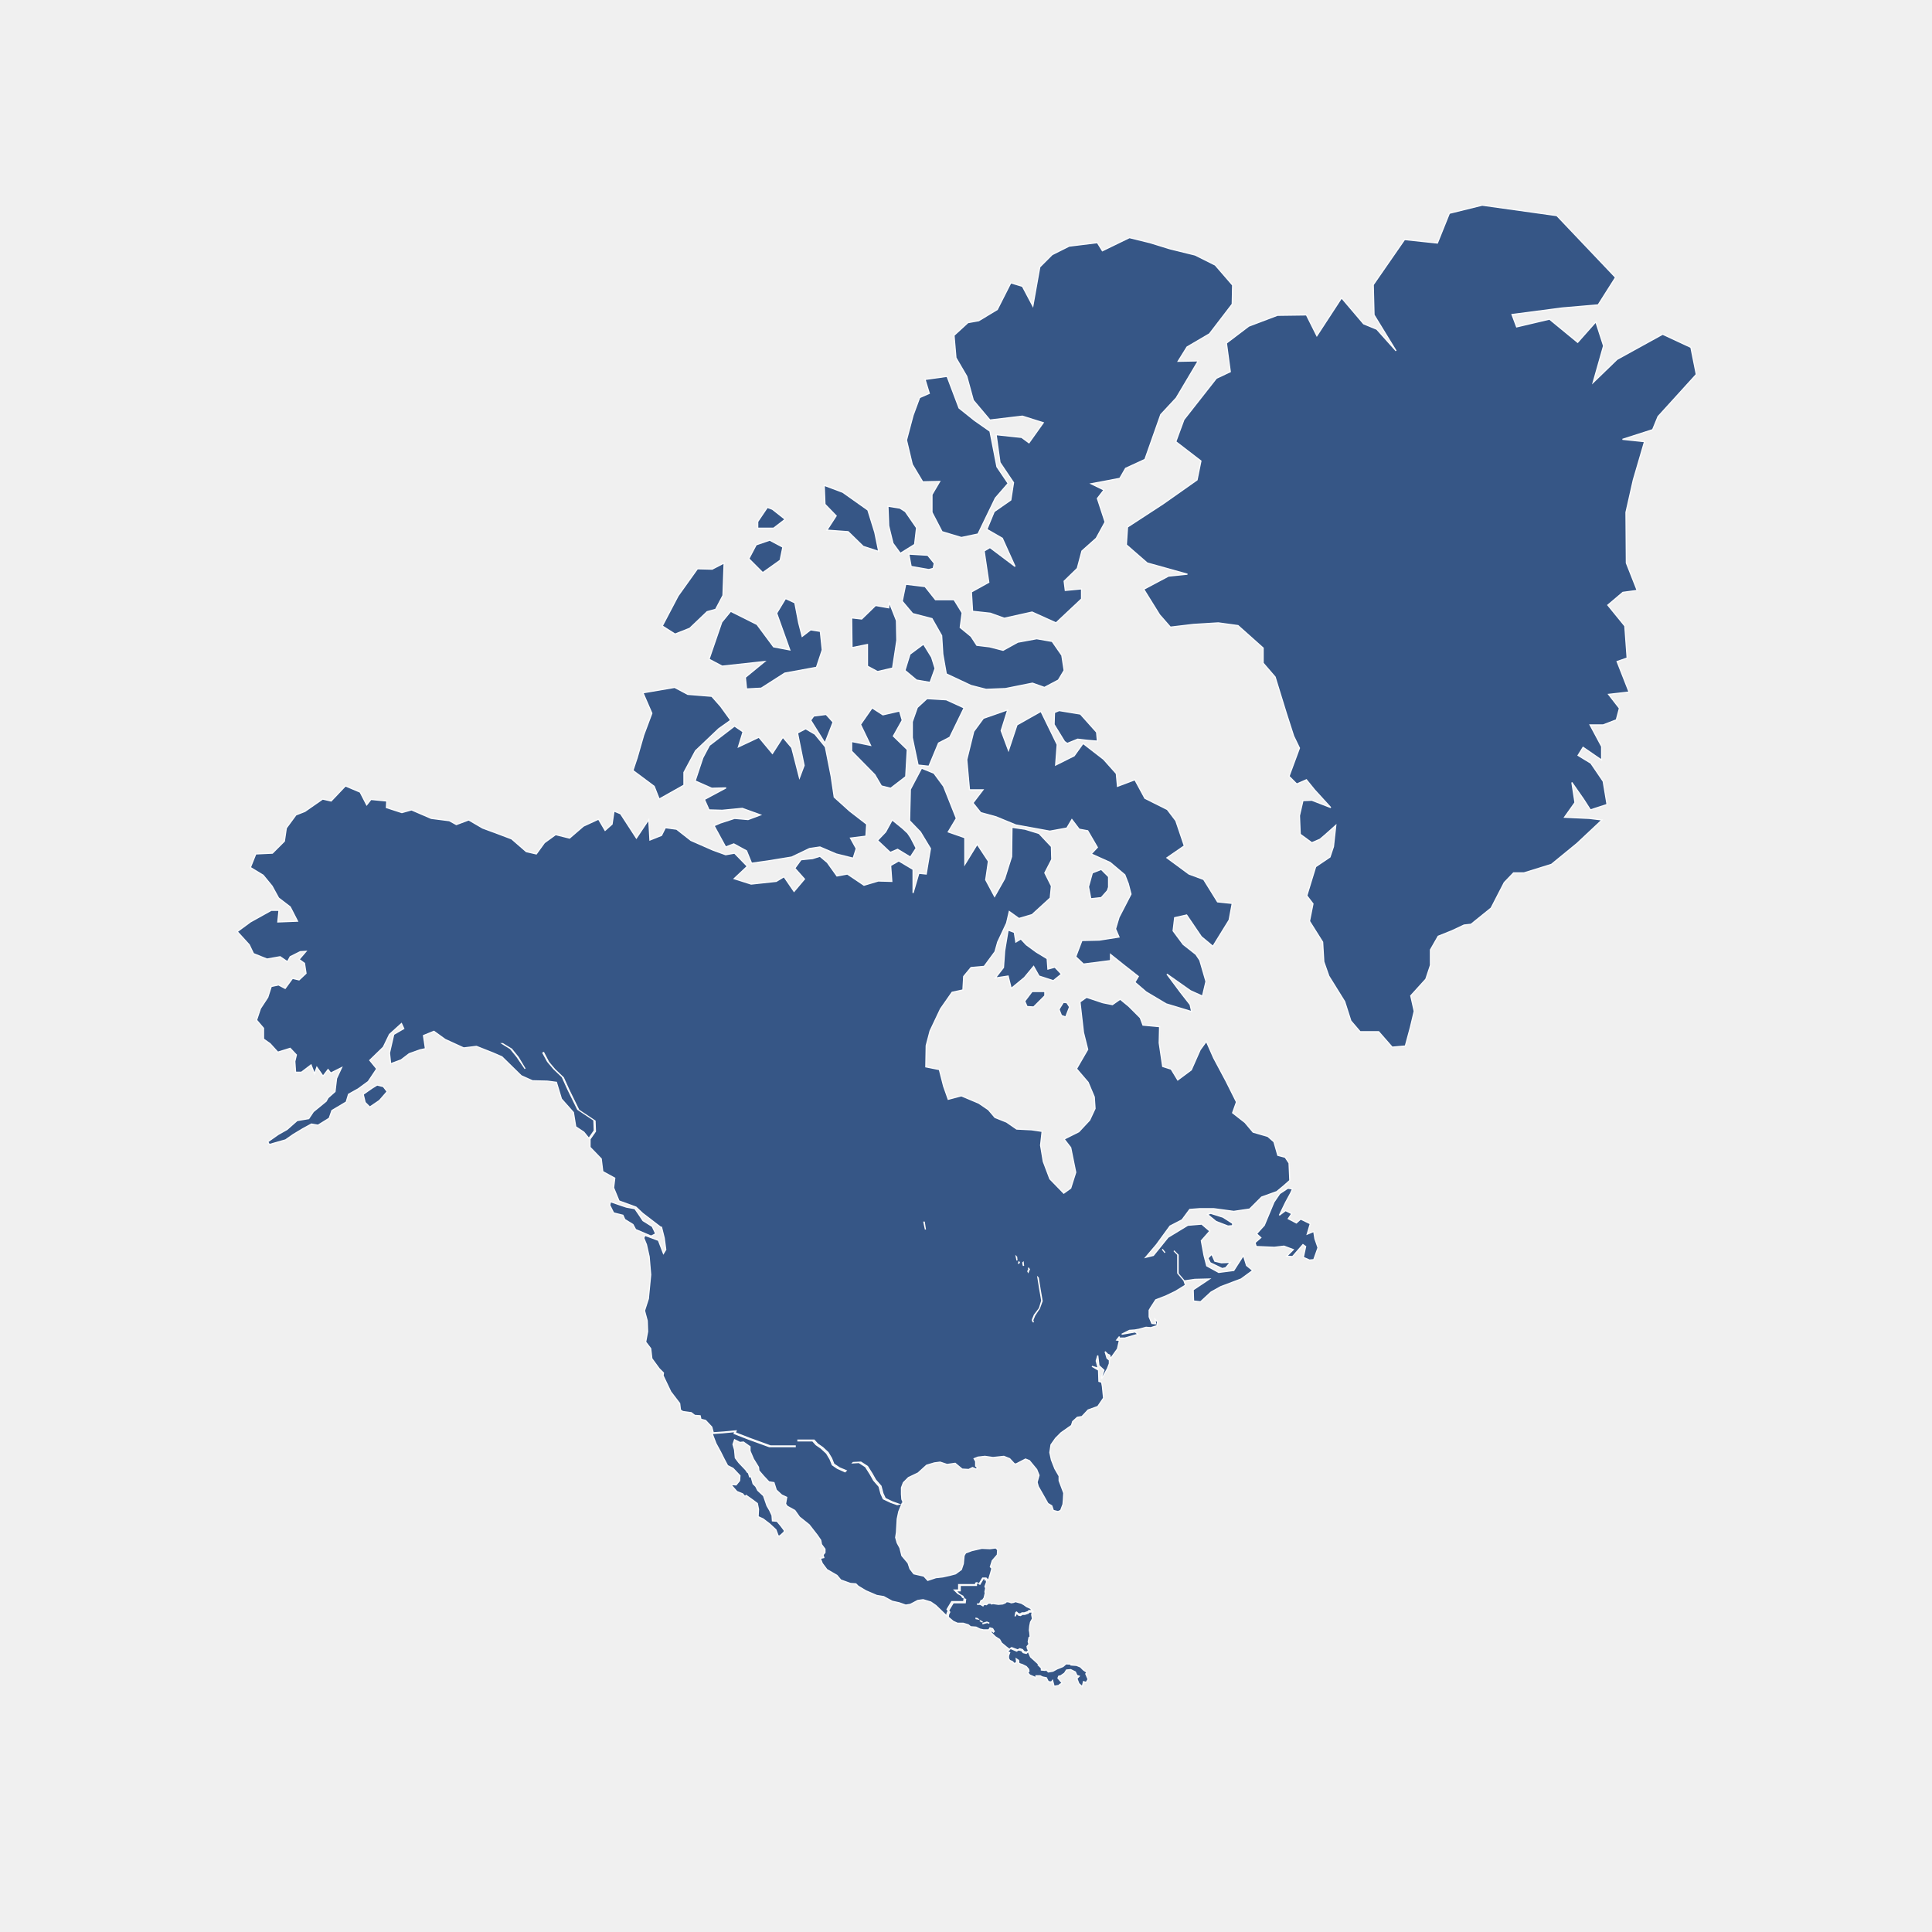
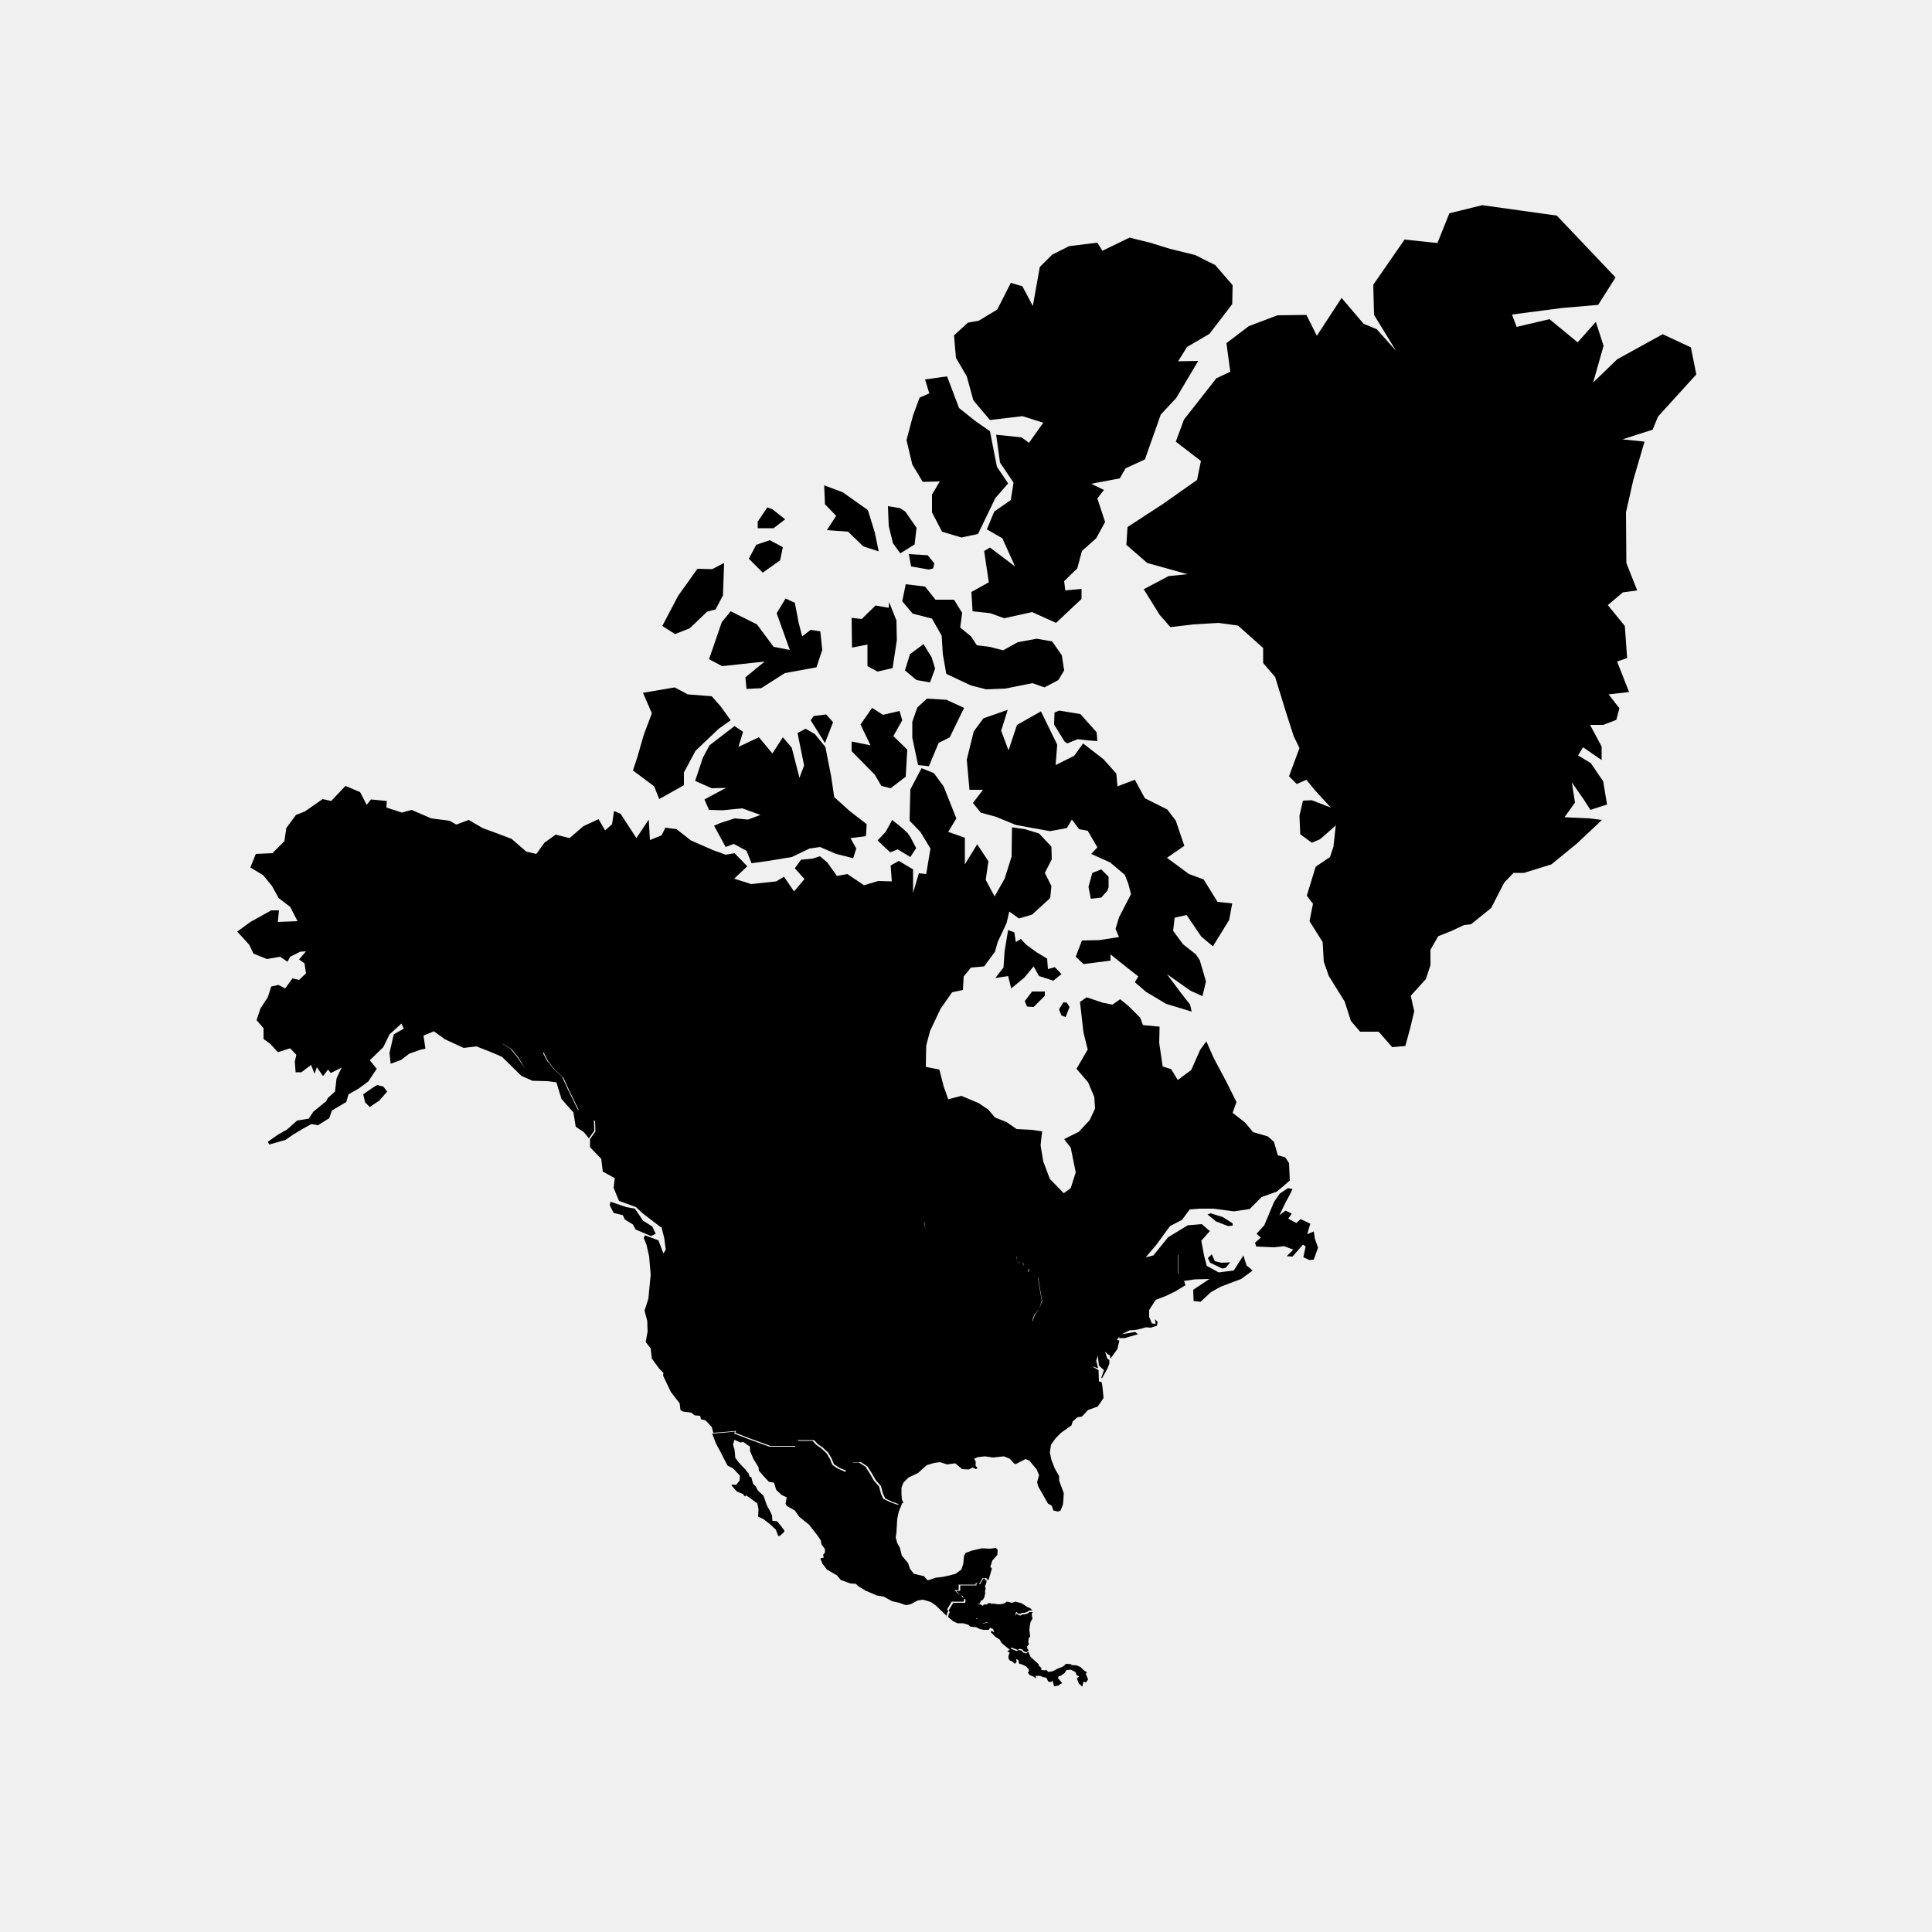
<svg xmlns="http://www.w3.org/2000/svg" version="1.0" id="Ebene_1" x="0px" y="0px" viewBox="0 0 500 500" style="enable-background:new 0 0 500 500;" xml:space="preserve">
  <style type="text/css">
- 	.st0{opacity:0.8;fill:#08306B;stroke:#FFFFFF;stroke-width:0.3;enable-background:new    ;}
</style>
  <g>
    <polygon class="st0" points="437.6,89.9 430.3,86.5 418.5,93 412.3,99 415,89.5 413,83.3 408.3,88.6 401,82.6 392.5,84.6    391.3,81.4 404.3,79.7 413.6,78.9 418.1,71.8 402.9,55.8 383.6,53.1 375.1,55.2 372,62.9 363.5,62 355.4,73.7 355.6,81.5    361.3,90.8 356.3,85.2 352.9,83.8 347.2,77.1 340.8,86.9 338.1,81.5 330.6,81.6 323.2,84.4 317.4,88.8 318.4,96.2 314.8,97.9    306.4,108.6 304.3,114.3 310.8,119.3 309.8,124.2 301,130.4 291.8,136.4 291.5,141 296.9,145.7 307.3,148.6 302.4,149.1 296,152.5    300.1,159.1 302.9,162.3 308.8,161.6 315.3,161.2 320.4,161.9 326.9,167.7 326.9,171.6 330,175.2 332.9,184.6 334.8,190.5    336.3,193.6 333.6,200.9 335.6,202.9 338.1,201.8 340.2,204.4 344.4,209 339.5,207.1 337.2,207.2 336.3,211.1 336.5,215.9    339.5,218.1 341.6,217.2 342.9,216.1 345.7,213.6 345.1,219.1 344.2,221.8 340.5,224.3 338.2,231.8 339.8,233.9 338.9,238.4    342.3,243.8 342.6,248.9 343.9,252.6 348,259.2 349.6,264.2 352,267 356.8,267 360.3,271 363.7,270.7 365,265.9 366,261.7    365.1,257.7 369,253.4 370.2,249.8 370.2,245.8 372.2,242.3 375.7,240.9 378.9,239.4 380.7,239.2 385.9,235 389.3,228.4    391.7,225.9 394.4,225.9 401.5,223.7 408.1,218.3 414.6,212.2 411.3,211.8 404.9,211.5 407.6,207.7 406.8,202.5 409.8,206.8    411.6,209.6 415.9,208.2 414.9,202.2 411.7,197.5 408.4,195.5 409.7,193.4 414.5,196.7 414.5,193.2 411.5,187.6 414.9,187.6    418.3,186.3 419.1,183.3 416.3,179.7 421.6,179.1 418.5,171.2 421.1,170.3 420.5,162 416.1,156.6 420,153.3 423.7,152.8    420.9,145.7 420.8,132.6 422.7,124.2 425.6,114.3 419.9,113.7 427.7,111.2 429.1,107.8 439,96.9  " />
    <polygon class="st0" points="232.3,219.8 235.6,221.8 237.1,219.5 235.7,216.8 234.9,215.6 233.5,214.3 230.9,212.2 229.2,215.3    227.1,217.5 230.4,220.6  " />
    <polygon class="st0" points="228.1,203.4 230.5,204 234.4,201 234.8,194 231.2,190.5 233.5,186.4 232.8,184 228.5,185 225.7,183.2    222.7,187.5 225.3,192.9 220.4,191.9 220.4,194.4 226.4,200.5  " />
    <polygon class="st0" points="227.1,173.8 231,172.9 232.1,165.7 232,160.6 230.1,155.8 230,157.3 226.6,156.7 223,160.2    220.4,159.9 220.5,167.6 224.5,166.8 224.5,172.4  " />
    <polygon class="st0" points="240.4,198.3 242.9,192.3 245.8,190.8 249.5,183.2 244.9,181.1 239.9,180.8 237.4,183.1 236.1,186.8    236.1,190.9 237.6,198  " />
    <polygon class="st0" points="240.7,176.6 242,173 241.1,170.1 239,166.7 235.5,169.3 234.2,173.5 237.2,176  " />
    <polygon class="st0" points="255.2,178.4 260.2,178.2 267.2,176.8 270.3,177.9 273.9,176 275.4,173.5 274.8,169.6 272.3,166    268.3,165.3 263.4,166.2 259.6,168.3 256.1,167.4 252.8,167 251.3,164.7 248.5,162.4 249,158.6 246.9,155.2 242.1,155.2    239.4,151.8 234.4,151.2 233.5,155.6 236.2,158.8 241.2,160.1 243.7,164.5 244,169.3 244.9,174.4 251.3,177.4  " />
    <polygon class="st0" points="272.8,187.5 275.5,191.9 276.2,192.4 278.9,191.3 281.5,191.6 284,191.8 283.8,189.5 279.6,184.8    274.1,183.9 272.9,184.4  " />
    <polygon class="st0" points="215.6,186.9 213.8,184.9 210.6,185.3 209.8,186.4 213.5,192.3  " />
    <polygon class="st0" points="304.3,212.4 302.1,209.5 296.3,206.6 293.7,201.8 289.2,203.5 288.9,200.2 285.6,196.5 280.3,192.4    278,195.6 273.2,198 273.6,192.7 269.4,184.1 263.2,187.6 261,194.2 259.1,189.1 260.8,183.7 254.5,185.9 252,189.3 250.2,196.6    250.9,204.4 254.4,204.4 251.8,207.8 253.8,210.3 257.8,211.4 262.9,213.5 271.7,215.1 276.1,214.3 277.4,212.1 279.3,214.6    281.5,215 284,219.3 282.4,221 287.3,223.2 291.1,226.4 292,228.7 292.7,231.4 289.6,237.4 288.7,240.4 289.6,242.5 284.5,243.3    280,243.4 278.4,247.6 280.4,249.5 287.4,248.6 287.4,247 290.9,249.8 294.6,252.7 293.7,254.2 296.6,256.7 301.8,259.8    308.4,261.8 308,260 305.5,256.8 302,252.1 308.1,256.4 311.2,257.8 312.1,254 310.5,248.5 309.5,247 306.2,244.4 303.6,240.9    304,237.5 307.1,236.8 310.9,242.4 313.9,244.9 318.1,238.1 318.9,233.8 315.1,233.4 311.5,227.6 307.7,226.2 302,222 306.5,218.9     " />
    <polygon class="st0" points="286.6,230.5 286.9,229.6 286.9,226.9 285,225 282.7,225.9 281.7,229.5 282.3,232.6 285,232.3  " />
    <polygon class="st0" points="250.2,97.4 251.9,103.6 256.2,108.7 264.6,107.7 270,109.4 266.3,114.6 264.4,113.2 257.8,112.5    258.8,119.7 262.3,124.9 261.6,129.4 257.3,132.4 255.4,137 259.4,139.3 262.7,146.6 256.2,141.7 254.7,142.6 255.9,150.7    251.4,153.2 251.7,158.2 256.3,158.7 259.9,160 267.1,158.4 273.3,161.2 279.9,155 279.9,152.4 275.7,152.8 275.4,150.4    278.8,147.1 280,142.6 283.7,139.3 286,135.1 284,129 285.7,126.8 282.4,125.2 289.8,123.8 291.3,121.2 296.3,118.9 300.4,107.3    304.4,103 310.1,93.4 304.9,93.5 307.2,89.8 313,86.4 318.9,78.7 319,73.8 314.5,68.6 309.3,66 302.8,64.4 297.6,62.8 292.3,61.5    285.3,64.9 284,62.8 276.7,63.7 272.3,65.9 269.1,69.1 267.3,79.2 264.6,74.1 261.6,73.2 258.1,80.1 253.3,83 250.5,83.5    246.9,86.8 247.4,92.6  " />
    <polygon class="st0" points="275.8,263.2 276.8,260.6 276.1,259.5 275.2,259.4 274.2,261 274.1,261.3 274.7,262.8  " />
    <polygon class="st0" points="274.7,252.1 273,250.3 271.2,250.8 271,248.1 268.2,246.4 265.6,244.5 264.2,243 262.9,243.8    262.5,241.3 260.9,240.7 260,246.1 259.7,250.4 257.6,253.1 260.9,252.6 261.7,255.8 265.1,253 267.5,250.1 268.9,252.6    272.6,253.8  " />
    <polygon class="st0" points="224.3,213.3 219.9,209.9 215.9,206.3 215.1,200.9 213.6,193.3 210.9,190 208.5,188.6 206.4,189.7    208.1,198.1 206.9,201.3 204.9,193.5 202.6,190.8 199.9,195 196.4,190.8 191.1,193.3 192.3,189.4 190.1,187.9 183.6,192.9    181.9,196.1 179.9,202.1 184.2,204 187.9,203.9 182.3,206.9 183.5,209.6 186.9,209.7 192.1,209.2 196.8,210.9 193.6,212.1    190.1,211.8 186.4,213 184.8,213.7 187.8,219.2 189.9,218.4 193.2,220.2 194.5,223.4 198.8,222.8 204.9,221.8 209.5,219.6    212.2,219.2 216.4,221 220.8,222.1 221.6,219.6 220.1,216.9 224.1,216.4  " />
    <polygon class="st0" points="265.2,259.1 265.8,260.5 267.5,260.6 270.4,257.7 270.4,256.6 267.1,256.6  " />
    <polygon class="st0" points="241.5,147.1 241.8,145.8 240.1,143.7 235.2,143.4 235.8,146.6 240.4,147.4  " />
    <polygon class="st0" points="170.6,206.8 177,203.2 177,199.9 180,194.3 186,188.6 189.1,186.4 186.5,182.8 184.2,180.2 178,179.7    174.6,177.9 166.4,179.3 168.7,184.6 166.6,190.2 164.9,196.1 163.8,199.4 169.3,203.5  " />
    <polygon class="st0" points="319,316.6 316.5,315 313.3,314 312.5,314.3 314.7,316.1 317.8,317.3 319,317.2  " />
    <polygon class="st0" points="169.7,319.3 168.8,317.4 166.4,315.9 165.2,314.1 164.3,312.8 162.1,312.4 160.6,311.9 158,311    157.8,311.9 158.8,313.9 161.2,314.5 161.7,315.6 163.8,316.9 164.5,318.2 168.5,319.9  " />
    <path class="st0" d="M321.8,324.9l-2.5,3.9l-3.9,0.5l-3.1-1.7l-0.7-2.7l-0.7-3.8l2.2-2.5l-2.1-1.8l-3.6,0.3l-5.1,3.1l-3.8,4.7   l-2,0.5l2.8-3.3l3.5-4.8l3.1-1.6l2-2.7l2.6-0.2h3.6l5.2,0.7l4.1-0.6l3.1-3.1l3.9-1.4l1.7-1.4l1.7-1.5l-0.2-4.5l-1-1.5l-1.9-0.5   l-1-3.5l-1.6-1.4l-3.8-1.1l-2.1-2.5l-3.2-2.5l1-2.8l-2.7-5.4l-3.2-6l-1.9-4.3l-1.6,2.2l-2.3,5.2l-3.5,2.6l-1.7-2.8l-2.2-0.7   l-0.9-6.1l0.1-4.2l-4.3-0.4l-0.7-1.9l-3-3l-2.2-1.8l-2,1.4l-2.5-0.5l-4.2-1.4l-1.7,1.2l0.9,7.9l1.1,4.4l-2.9,5l3,3.5l1.6,3.8l0.2,3   l-1.4,3l-2.8,3l-3.8,1.9l1.7,2.2l1.3,6.4l-1.3,4.1l-1.8,1.3l-3.6-3.7l-1.7-4.5l-0.7-4.2l0.4-3.6l-2.7-0.4l-3.9-0.2l-2.6-1.8l-3-1.2   l-1.7-2l-2.5-1.7l-4.5-1.9l-3.4,0.9l-1.2-3.4l-1.1-4.3l-3.5-0.7l0.1-5.5l1-3.8l2.7-5.7l3-4.3l2.8-0.6l0.2-3.5l1.9-2.3l3.4-0.3   l2.8-3.8l0.7-2.5l2.3-4.9l0.7-3l2.5,1.8l3.4-1l4.7-4.3l0.3-3.1l-1.7-3.4l1.8-3.5l-0.1-3.3l-3.2-3.4l-3.6-1.1l-3.4-0.5l-0.1,7.6   l-1.8,5.7l-2.6,4.6l-2.3-4.3l0.7-4.8l-2.9-4.4l-3.2,5.2v-6.9l-4.3-1.5l2.1-3.5l-3.3-8.3l-2.5-3.4l-3.2-1.3l-2.9,5.5l-0.2,8.1   l2.8,2.9l2.6,4.3l-1.1,6.6l-1.9-0.2l-1.5,5.1V225l-3.7-2.2l-2.1,1.2l0.3,4.1l-3.5-0.1l-3.7,1.1l-4.3-2.9l-2.7,0.5l-2.5-3.5   l-1.9-1.6l-1.9,0.6l-3,0.3l-1.6,2.2l2.5,2.8l-2.7,3.2l-2.6-3.8l-2,1.2l-6.5,0.7l-4.4-1.4l3.4-3.2l-3.3-3.4l-2.3,0.4l-3.3-1.2   l-5.7-2.5l-3.7-2.9l-2.9-0.4l-1,2l-3,1.2l-0.3-5.3l-3.2,4.8l-4.1-6.3l-1.7-0.7l-0.5,3.4l-1.8,1.6l-1.7-2.9l-3.9,1.8l-3.6,3.1   l-3.6-0.9l-2.9,2.1l-2.1,2.9l-2.6-0.6l-3.8-3.3l-4.5-1.7l-0.3-0.1l-2.7-1l-3.6-2.1l-3.2,1.2l-1.8-1l-4.7-0.6l-5.1-2.2l-2.5,0.7   L100,209l0.1-1.7l-4.1-0.4l-1.1,1.4l-1.7-3.3l-3.8-1.6l-3.7,3.9l-2.2-0.5l-4.6,3.2l-2.3,0.9l-2.5,3.4l-0.5,3.4l-3.1,3.1l-4.3,0.2   l-1.4,3.5l3.3,2l2.3,2.8l1.7,3.1l3,2.3l1.9,3.7l-5.1,0.2l0.3-3h-2l-5.4,3l-3.4,2.5l3.1,3.4l1.1,2.3l3.5,1.4l3.4-0.6l1.9,1.3   l0.7-1.3l2.6-1.3l1.5-0.1l-1.8,2.1l1.4,1l0.4,2.6l-1.8,1.7l-1.7-0.4l-1.9,2.6l-1.7-0.9l-1.9,0.4l-0.9,2.8l-1.9,2.9l-1,3l1.8,2.1   v2.8l1.7,1.2l2,2.2l3.2-1l1.6,1.7l-0.4,1.7l0.2,2.8H78l2.5-1.9l0.9,2.3l0.6-1.7l1.6,2.3l1.3-1.7l0.7,0.9l2.8-1.4l-1.3,2.8l-0.4,3.4   l-1.8,1.6l-0.5,0.9l-3.3,2.7l-1.2,1.8l-3,0.5l-2.6,2.3l-2.3,1.3l-2.7,1.9l0.4,0.7l4.2-1.2l2-1.4l2.5-1.5l2.2-1.2l1.7,0.3l2.9-1.8   l0.7-2l3.7-2.2l0.6-2l2.5-1.4l2.6-1.9l2.2-3.3l-1.8-2.2l3.5-3.4l1.6-3.3l3.1-2.8l0.6,1.3l-2.6,1.5l-1.1,4.8l0.3,2.8l2.7-1l2.1-1.6   l2.8-1l1.4-0.3l-0.5-3.4l2.7-1.1l2.9,2.1l4.8,2.2l3.3-0.4l4.3,1.7l2.3,1l5,4.9l2.9,1.3l3.9,0.1l2.3,0.3l1.3,4.3l3.1,3.5l0.6,3.7   l2.1,1.4l1.3,1.6l1.4-2l-0.1-2.7l-4.2-2.8l-2.5-5.1l-1.5-3.3l-2.2-2.1l-1.6-1.9l-1.2-2.2l0.2-0.1l1.3,2.5l1.6,1.9l2.2,2.1l1.5,3.3   l2.5,5.1l4.2,2.8l0.1,2.7l-1.4,2v2.1l2.9,3l0.4,3.3l3.1,1.7l-0.3,2.5l1.4,3.4l4.4,1.6l1.7,1.6l4.7,3.6h0.2l0.7,2.8l0.4,3l-0.6,1   l-1.3-3.4l-3.5-1.3l-0.3,0.7l0.7,1.7l0.7,3.1l0.4,4.7l-0.3,3.1l-0.3,3.1l-1,3.1l0.7,2.6l0.1,2.8l-0.5,2.7l1.3,1.7l0.3,2.6l1.9,2.6   l1.1,1.1l-0.1,0.7l2,4.2l2.3,3l0.2,1.7l0.6,0.4l2.2,0.3l0.9,0.7l1.4,0.1l0.2,0.9l1.2,0.3l1.6,1.7l0.4,1.5l2.8-0.2l3.1-0.3l-0.2,0.5   l3.6,1.4l5.5,2h4.8h1.6v0.2h-1.9h-4.8l-5.5-2l-3.6-1.4l0.2-0.5l-3.1,0.3l-2.8,0.2l1,2.6l1.2,2.2l0.9,1.8l0.9,1.7l1.4,0.7l1.8,1.9   l-0.1,1.3l-0.9,1.1l-1-0.1l-0.2,0.2l1.4,1.6l1.5,0.6l0.6,0.7l0.3-0.3l1.7,1.2l1.2,0.9l0.3,1.5l-0.1,1.9l1.3,0.6l1.7,1.3l1.6,1.5   l0.6,1.6h0.4l1.1-1l0.1-0.4l-0.9-1.2l-1-1.2l-1.2-0.1l-0.1-1.4l-0.6-1.3l-0.7-1.2l-0.9-2.6l-1.5-1.4l-0.5-1l-0.7-0.7l-0.5-1.8h-0.4   l-0.3-1l-0.3-0.2l-0.4-0.6l-1.8-1.9l-0.9-1.2l-0.2-2.1l-0.4-1.4l0.4-1.2l1.4,0.7l0.9-0.1l1.7,1.2v1.1l0.9,2.1l1.3,2.1l0.1,0.9   l1.2,1.4l1.4,1.5l1.3,0.2l0.6,1.9l1.4,1.3l1.3,0.6l-0.3,1.7l0.4,0.6l2,1.1l1.2,1.7l2.5,2l2.1,2.7l0.9,1.3l0.2,1.1l0.9,1.2v0.9   l-0.5,0.6l0.2,0.7l-0.9,0.2l0.5,1.3l1.2,1.6l2.6,1.5l1,1.2l2.5,0.9l1.4,0.1l0.6,0.6l2,1.2l2.8,1.2l1.8,0.3l2.2,1.2l1.8,0.4l1.7,0.6   l1.2-0.2l1.9-1l1.4-0.2l2,0.6l1.3,0.9l2.8,2.7l0.1-0.7l0.3-0.6l-0.3-0.4l1.2-2h3.1l0.1-0.7l0,0l0.4,0.1l-0.1,0.9h-3.1l-1.2,2   l0.3,0.4l-0.3,0.6l-0.1,0.7l1.3,1.1l1.1,0.5h1.5l1.3,0.4l0,0l0,0l0.6,0.5l1.4,0.1l1,0.5l0.9,0.2h1.4l0.3-0.5l0,0l0.7,0.2l0.4,0.7   l-0.2,0.2l-0.4-0.4l-0.3,0.4l1.2,1.2l1.1,0.7l0.5,0.9l1.2,1l0.9,0.7l0.5-0.5l1.6,0.6l0.5-0.3l0.7,0.2l0.4,0.5l0.7,0.2l0.5-0.5   l-0.3-0.4l-0.1-0.6l0.5-0.6l-0.2-0.6l0.2-1.1l0.3-0.2l-0.1-1.1l-0.1-0.6l0.1-1.1l0.2-1l0.5-0.9l-0.2-1l0.1-0.5l0.2-0.2h-0.9   l-0.3,0.3l-0.9,0.3h-0.6l-0.5,0.3l-0.5-0.1l-0.4-0.4l-0.2,0.1l-0.3,0.6l0.2-1l0.2-0.1l0.4,0.4l0.5,0.1l0.5-0.3h0.6l0.9-0.3l0.3-0.3   h0.9l-0.6-0.6l-0.9-0.4l-0.7-0.5l-0.7-0.4l-0.4-0.1l-1.1-0.3l-0.5,0.2l-0.6,0.1l-0.5-0.2l-0.7-0.1l-0.3,0.3l-0.7,0.3l-1.1,0.1   L257,415l-0.4,0.1l-0.2-0.2h-0.6l-0.5,0.4l-0.2-0.1l-0.2,0.1l-0.3-0.1l-0.2,0.4l-0.7-0.4h-0.7v-0.1h0.5l0.4-0.9l0.4-0.1l0.4-0.6   l0.3-1.3l-0.1-0.2l0.2-1l-0.2-0.4l0.4-1.1v-0.6h-0.4v-0.4h-0.4l-0.9,1.5l-0.2-0.1l0.9-1.5h0.4h0.5l0.6,0.6l0.6-2l0.3-1.1l-0.4-0.4   l0.5-1.6l1.3-1.5l0.1-1.3l-0.5-0.5l-1.5,0.2l-2.1-0.1l-2.6,0.6l-1.6,0.6l-0.4,0.7l-0.2,2.1l-0.5,1.5l-1.5,1.1l-1.5,0.4l-1.8,0.4   l-1.8,0.2l-2.1,0.7l-1-1.1l-2.6-0.6l-1-1.3l-0.5-1.5l-1.6-1.9l-0.5-2l-0.7-1.3l-0.4-1.4l0.2-1.3l0.2-3.5l0.4-1.9l0.9-2.2h0.3   l-0.4-1l-0.1-1.3V385l0.5-1.3l1.3-1.3l2.5-1.2l2.2-2l2-0.6l1.5-0.2l1.8,0.6l2.1-0.3l1.8,1.5l1.7,0.1l1-0.5l0.9,0.4l0.4-0.3   l-0.5-0.5v-1.2l-0.4-0.7l1-0.4l1.8-0.2l2.1,0.3l2.8-0.3l1.5,0.6l1.2,1.3l0.4,0.1l2.5-1.3l1,0.4l1.9,2.3l0.6,1.5l-0.5,1.8l0.3,1.1   l1.2,2.1l1.3,2.3l1,0.6l0.4,1.2l1.2,0.3l0.7-0.3l0.6-1.6l0.1-1.1l0.1-1.8l-1.2-3.2v-1.2l-1.1-1.9l-0.9-2.3l-0.4-1.9l0.3-2l1.2-1.7   l1.4-1.4l2.7-1.9l0.3-1l1.2-1.1l1.2-0.2l1.6-1.7l2.5-0.9l1.5-2.2l-0.3-3l-0.2-1.1l-0.7-0.2l-0.1-2.9l-1.7-1l1.6,0.5l-0.5-1.9   l0.4-1.4l0.3,2.6l1.3,1.2l-0.7,2l0.2,0.1l1.4-2.5l0.5-1.3V352l-0.6-0.5l-0.5-1.7l0.7,0.7l0.5,0.2l0.2,0.9l1.8-2.5l0.5-2.2l-0.7-0.1   l0.7-0.9l-0.1,0.4h1.5l3.4-1l-0.7-0.6l-3.5,0.6l2-1l1.4-0.1l1.1-0.2l1.8-0.5l1.2,0.1l1.6-0.5l0.2-1l-0.7-0.7l0.2,1.2l-1-0.1   l-0.7-1.7v-1.7l0.4-0.7l1.3-2l2.6-1l2.5-1.2l2.6-1.6l-0.4-1.2l-1.6-1.9v-4.8l-1-1l1.1,1.1v4.8l1.6,1.9l2.7-0.4l3.8-0.1l-4.2,2.8   l0.1,2.9l1.8,0.2l2.7-2.5l2.5-1.4l5.3-2l3-2.2l-1.6-1.3L321.8,324.9z M135.9,276.6l-2.1-3.1l-1.7-2.1l-2.1-1.3h0.1l2.3,1.4l1.7,2.1   L135.9,276.6L135.9,276.6z M218.7,380.9l-2-0.9l-1.3-0.9l-0.6-1.5l-0.9-1.5l-1.4-1.3l-1.3-0.9l-0.9-1h-3.8v-0.2h4.2l0.9,1l1.3,0.9   l1.4,1.3l0.9,1.5l0.6,1.5l1.5,1l1.7,0.7L218.7,380.9z M255.4,419.8l0.5,0.2l0.1,0.1l-0.5-0.2l-1.1,0.3v-0.1L255.4,419.8z    M254.3,419.8L254.3,419.8l-0.6-0.3l-0.1-0.1L254.3,419.8z M253,418.9l0.1,0.1l-0.5-0.1v-0.1L253,418.9z M248.1,411.5v-1.4h2.2h2.2   v-0.4l0.3-0.1l0.2,0.1l-0.3,0.1v0.4v0.1h-2h-2.2v1.4h-1.1l0.9,0.9l0.9,0.5l0.2,0.4l-0.3-0.1l-0.3-0.5l-0.9-0.5l-0.9-0.9H248.1z    M232.2,389.4l-1.7-0.6l-1.9-0.9l-0.6-1.3l-0.5-1.9l-1.4-1.6l-0.9-1.6l-1.2-1.9l-1.7-1.1l-1.6,0.1l0.1-0.1l2-0.1l1.7,1.1l1.2,1.9   l0.9,1.6l1.4,1.6l0.5,1.9l0.6,1.3l1.9,0.9l1.7,0.6L232.2,389.4z M239.5,318.2l-0.4-1.9h0.1L239.5,318.2L239.5,318.2z M263.2,326.2   l-0.2-1l0.1,0.1L263.2,326.2L263.2,326.2z M263.7,326.9h-0.1l0.1-0.3l0.1,0.1L263.7,326.9z M264.8,327.4l-0.1-0.6l0.1-0.1l0.1,0.9   L264.8,327.4z M266.1,329.2L266,329l0.3-0.6l-0.2-0.3l0,0l0.3,0.4L266.1,329.2z M269,338.6l-1.2,1.8l-0.5,1.2v0.3l0.2,0.3l0,0   l-0.3-0.4v-0.3l0.5-1.2L269,338.6l0.6-2l-0.5-2.9l-0.5-3.1l0.1,0.1l0.5,3.1l0.5,2.9L269,338.6z M301.5,324.2l-0.7-0.9l0,0   L301.5,324.2L301.5,324.2z" />
    <polygon class="st0" points="340,318.7 338.3,319.4 339.1,316.7 336.6,315.5 335.5,316.5 333.4,315.4 334.3,314.1 332.7,313.3    331.1,314.5 332.7,311.2 334,308.8 334.5,307.7 333.3,307.5 331.2,308.9 329.7,311.1 327.2,317.1 325.2,319.3 326.3,320.3    324.8,321.6 325.1,322.6 329.8,322.8 332.3,322.5 334.7,323.4 333,325.1 334.5,325.2 337.2,322.1 337.9,322.6 337.3,325.4    338.9,326.1 340,326 341.1,322.9 340.3,320.6  " />
    <polygon class="st0" points="314.4,326.4 313.6,324.6 312.6,325.6 313.2,326.8 316.3,328.3 317.2,328.1 318.4,326.7 316.1,326.8     " />
    <polygon class="st0" points="238.8,124.7 243.2,124.6 241.2,128 241.2,132.6 243.8,137.6 248.8,139.1 253.1,138.2 257.6,128.9    260.9,125.1 258,120.8 256.2,111.6 252.2,108.8 248.2,105.6 245.1,97.4 239.4,98.2 240.5,101.8 238,102.9 236.3,107.5 234.6,113.9    236.1,120.2  " />
    <polygon class="st0" points="216.4,133.5 214,137.2 219.5,137.6 223.4,141.4 227.4,142.7 226.4,137.8 224.6,132 218.1,127.4    213.3,125.6 213.5,130.5  " />
    <polygon class="st0" points="203.2,134.4 199.9,131.8 198.6,131.3 196.1,135 196.1,136.7 200.2,136.7  " />
    <polygon class="st0" points="178.5,162.6 183,158.3 185.2,157.7 187.1,154.1 187.4,145.7 184.3,147.3 180.5,147.2 175.5,154.2    171.4,162 174.7,164.1  " />
    <polygon class="st0" points="231.1,140.6 233,143.2 236.7,140.9 237.2,136.6 234.3,132.4 232.9,131.5 229.8,131 230,136.1  " />
    <polygon class="st0" points="201.9,145 202.6,141.6 199.2,139.8 195.7,141 193.8,144.6 197.4,148.2  " />
    <polygon class="st0" points="183.5,170.6 186.9,172.4 197.9,171.2 192.9,175.3 193.2,178.3 197,178.1 203.1,174.2 211.3,172.7    212.8,168.2 212.3,163.4 209.8,163 207.6,164.7 206.7,161.2 205.7,156 203.3,154.9 201,158.7 204.4,168.2 200.2,167.4 195.9,161.6    189.1,158.2 186.8,161  " />
    <polygon class="st0" points="281.3,432.8 280.4,432.2 279.6,431.4 278.6,431 277.2,430.9 277.3,430.7 275.9,430.6 275.1,431.3    273.6,431.9 272.5,432.5 271.3,432.7 270.7,432.1 270.5,432.3 269.5,432.2 269.5,431.7 268.7,430.9 268.9,430.8 267.7,429.7    266.7,428.8 266.1,427.4 265.6,427.9 264.8,427.7 264.4,427.2 263.6,427 263.1,427.3 261.5,426.6 261.2,427 260.7,427.4    261.3,427.7 261,428.5 261,429.2 261.3,429.7 262,430 262.6,430.6 263.1,430.1 263,429.3 263.6,429.7 263.7,430.5 264.6,430.8    265.6,431.3 266.2,432 266.3,432.5 266,432.9 266.5,433.5 267.7,434 267.7,434.1 268,434.4 268.1,433.7 269.2,433.7 269.8,434    270.8,434.2 271.3,435.2 272.1,435.3 272.4,434.9 272.8,436.4 274,436.2 274.3,435.9 274.9,435.6 273.8,434.3 274,433.8    274.5,433.7 275.5,433 276,432.2 277.1,432.1 278.3,432.7 278.7,433.6 279.3,433.8 278.7,434.4 279.2,435.7 280.1,436.5    280.4,435.2 281.1,435.4 281.6,434.6 281,433.2  " />
    <polygon class="st0" points="97.6,280.8 96.3,281.6 94,283.2 94.5,285.3 95.7,286.5 98.2,284.8 100.2,282.5 99.2,281.2  " />
  </g>
</svg>
